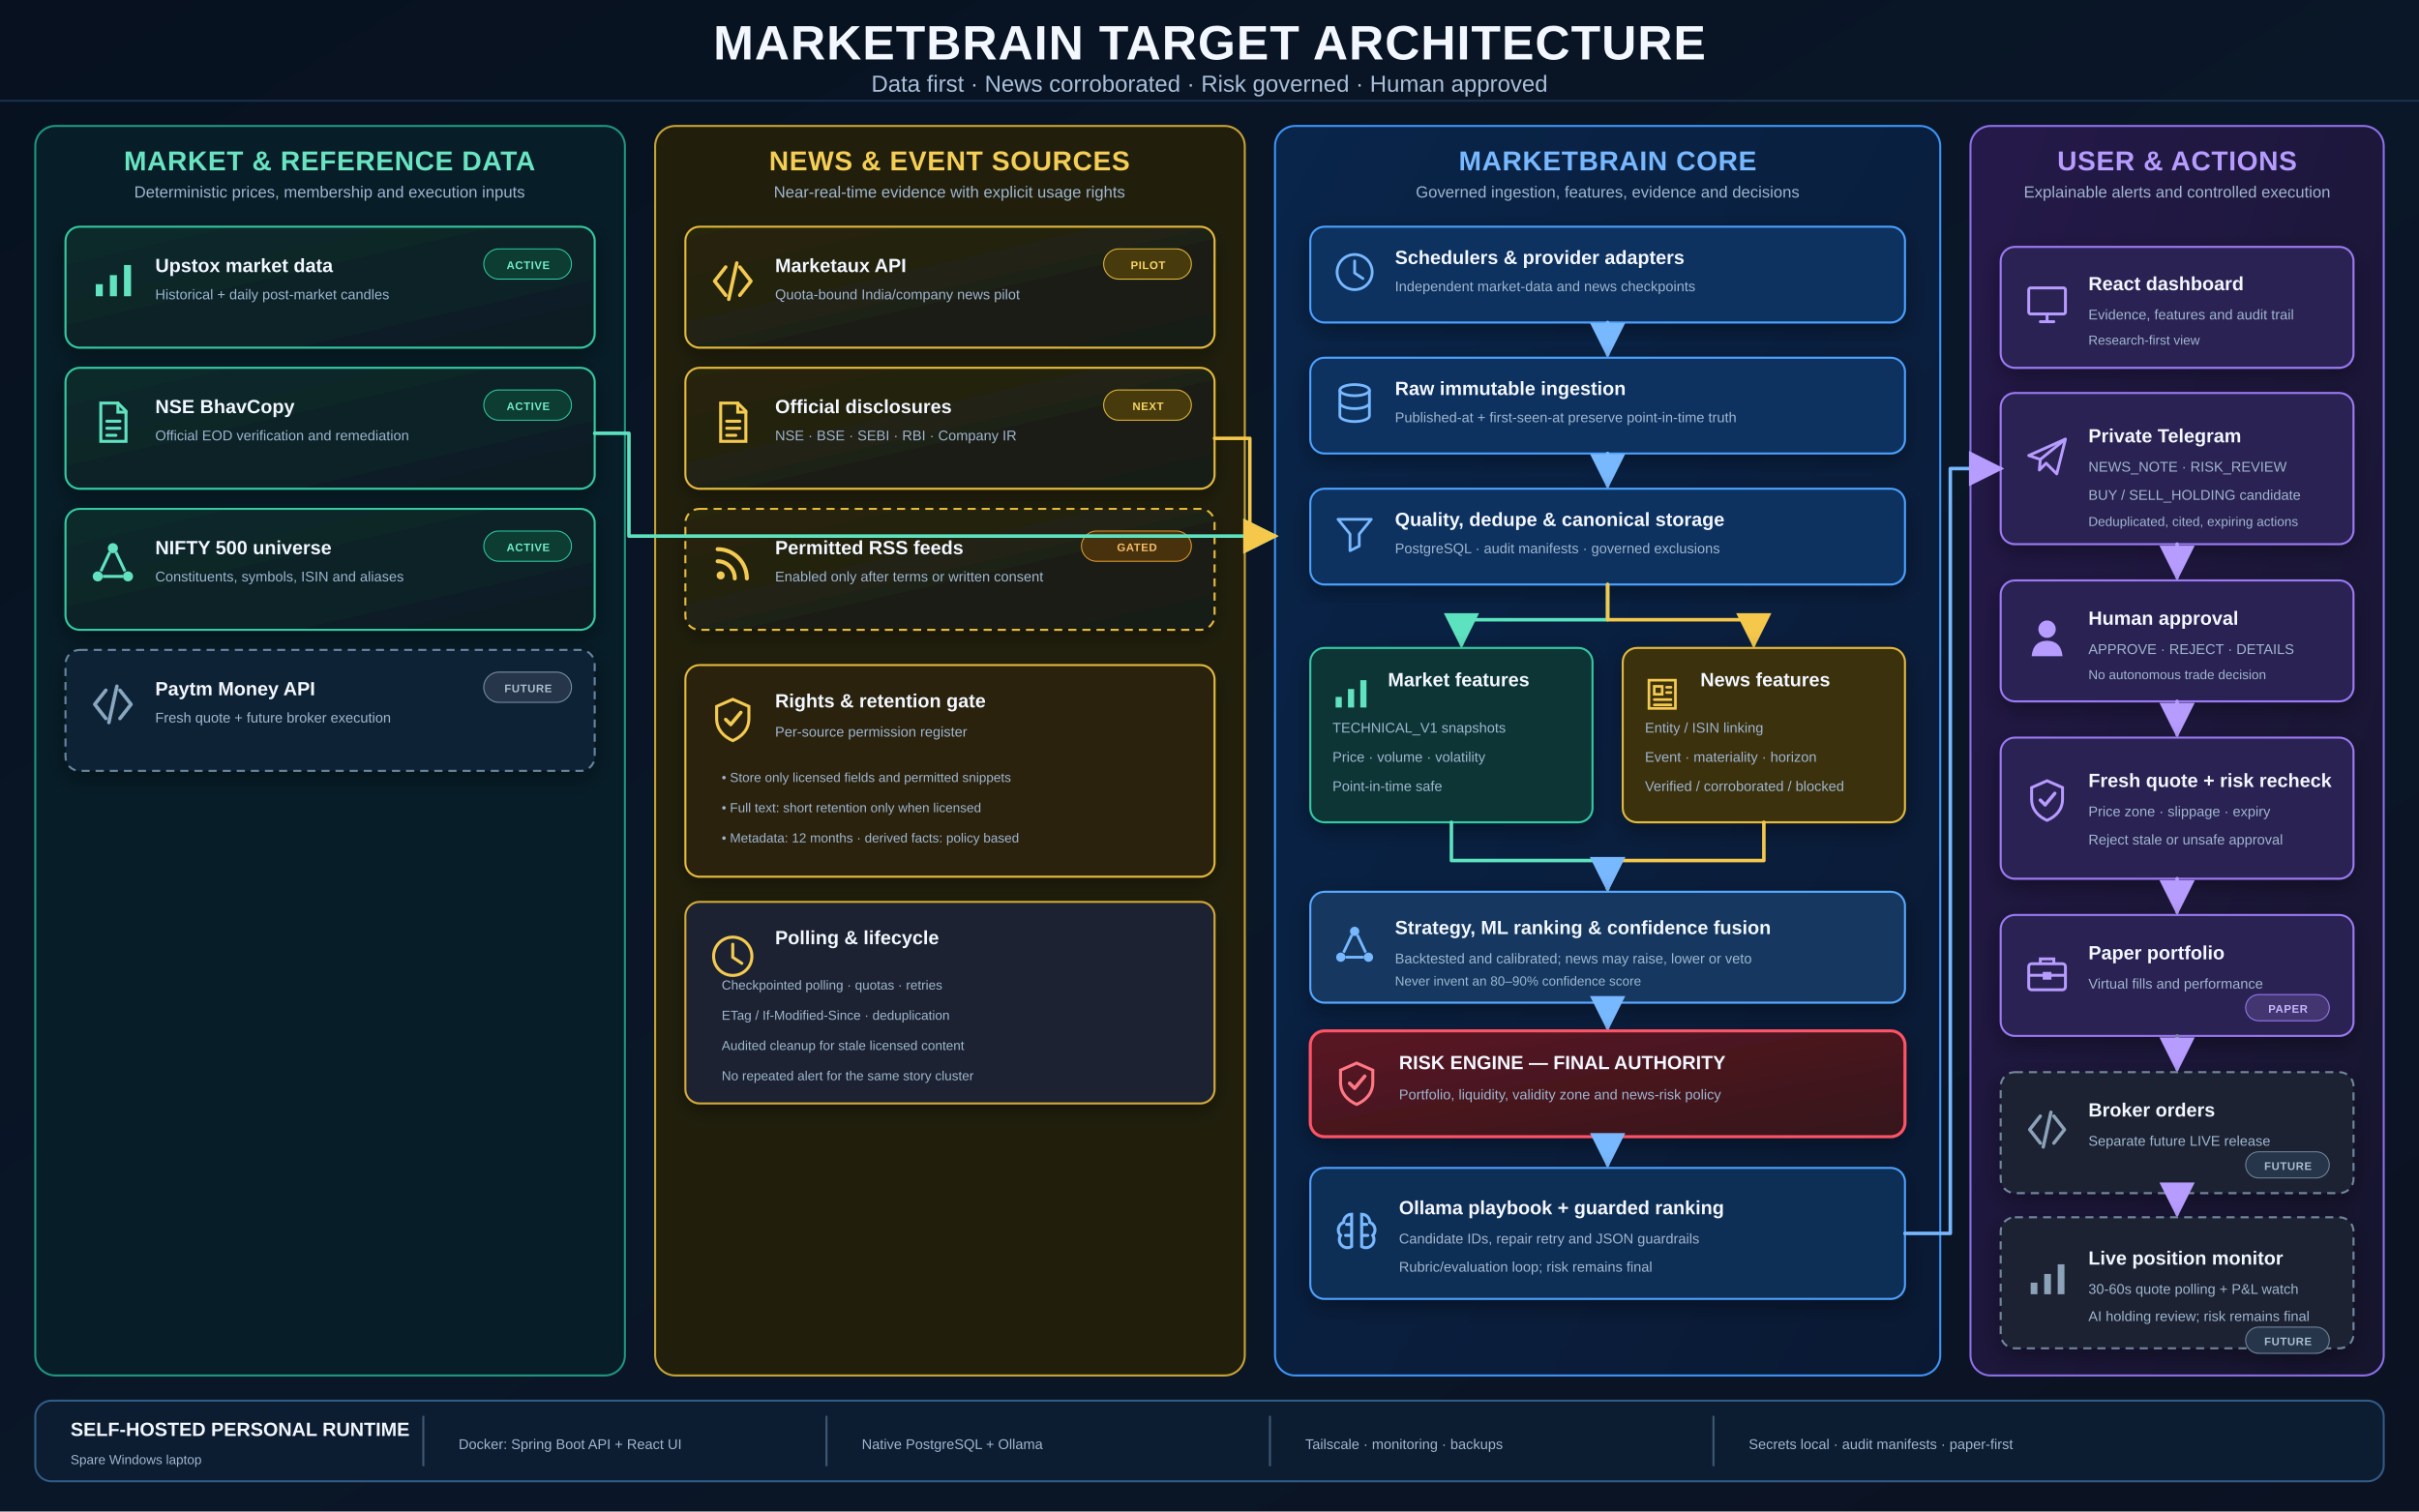
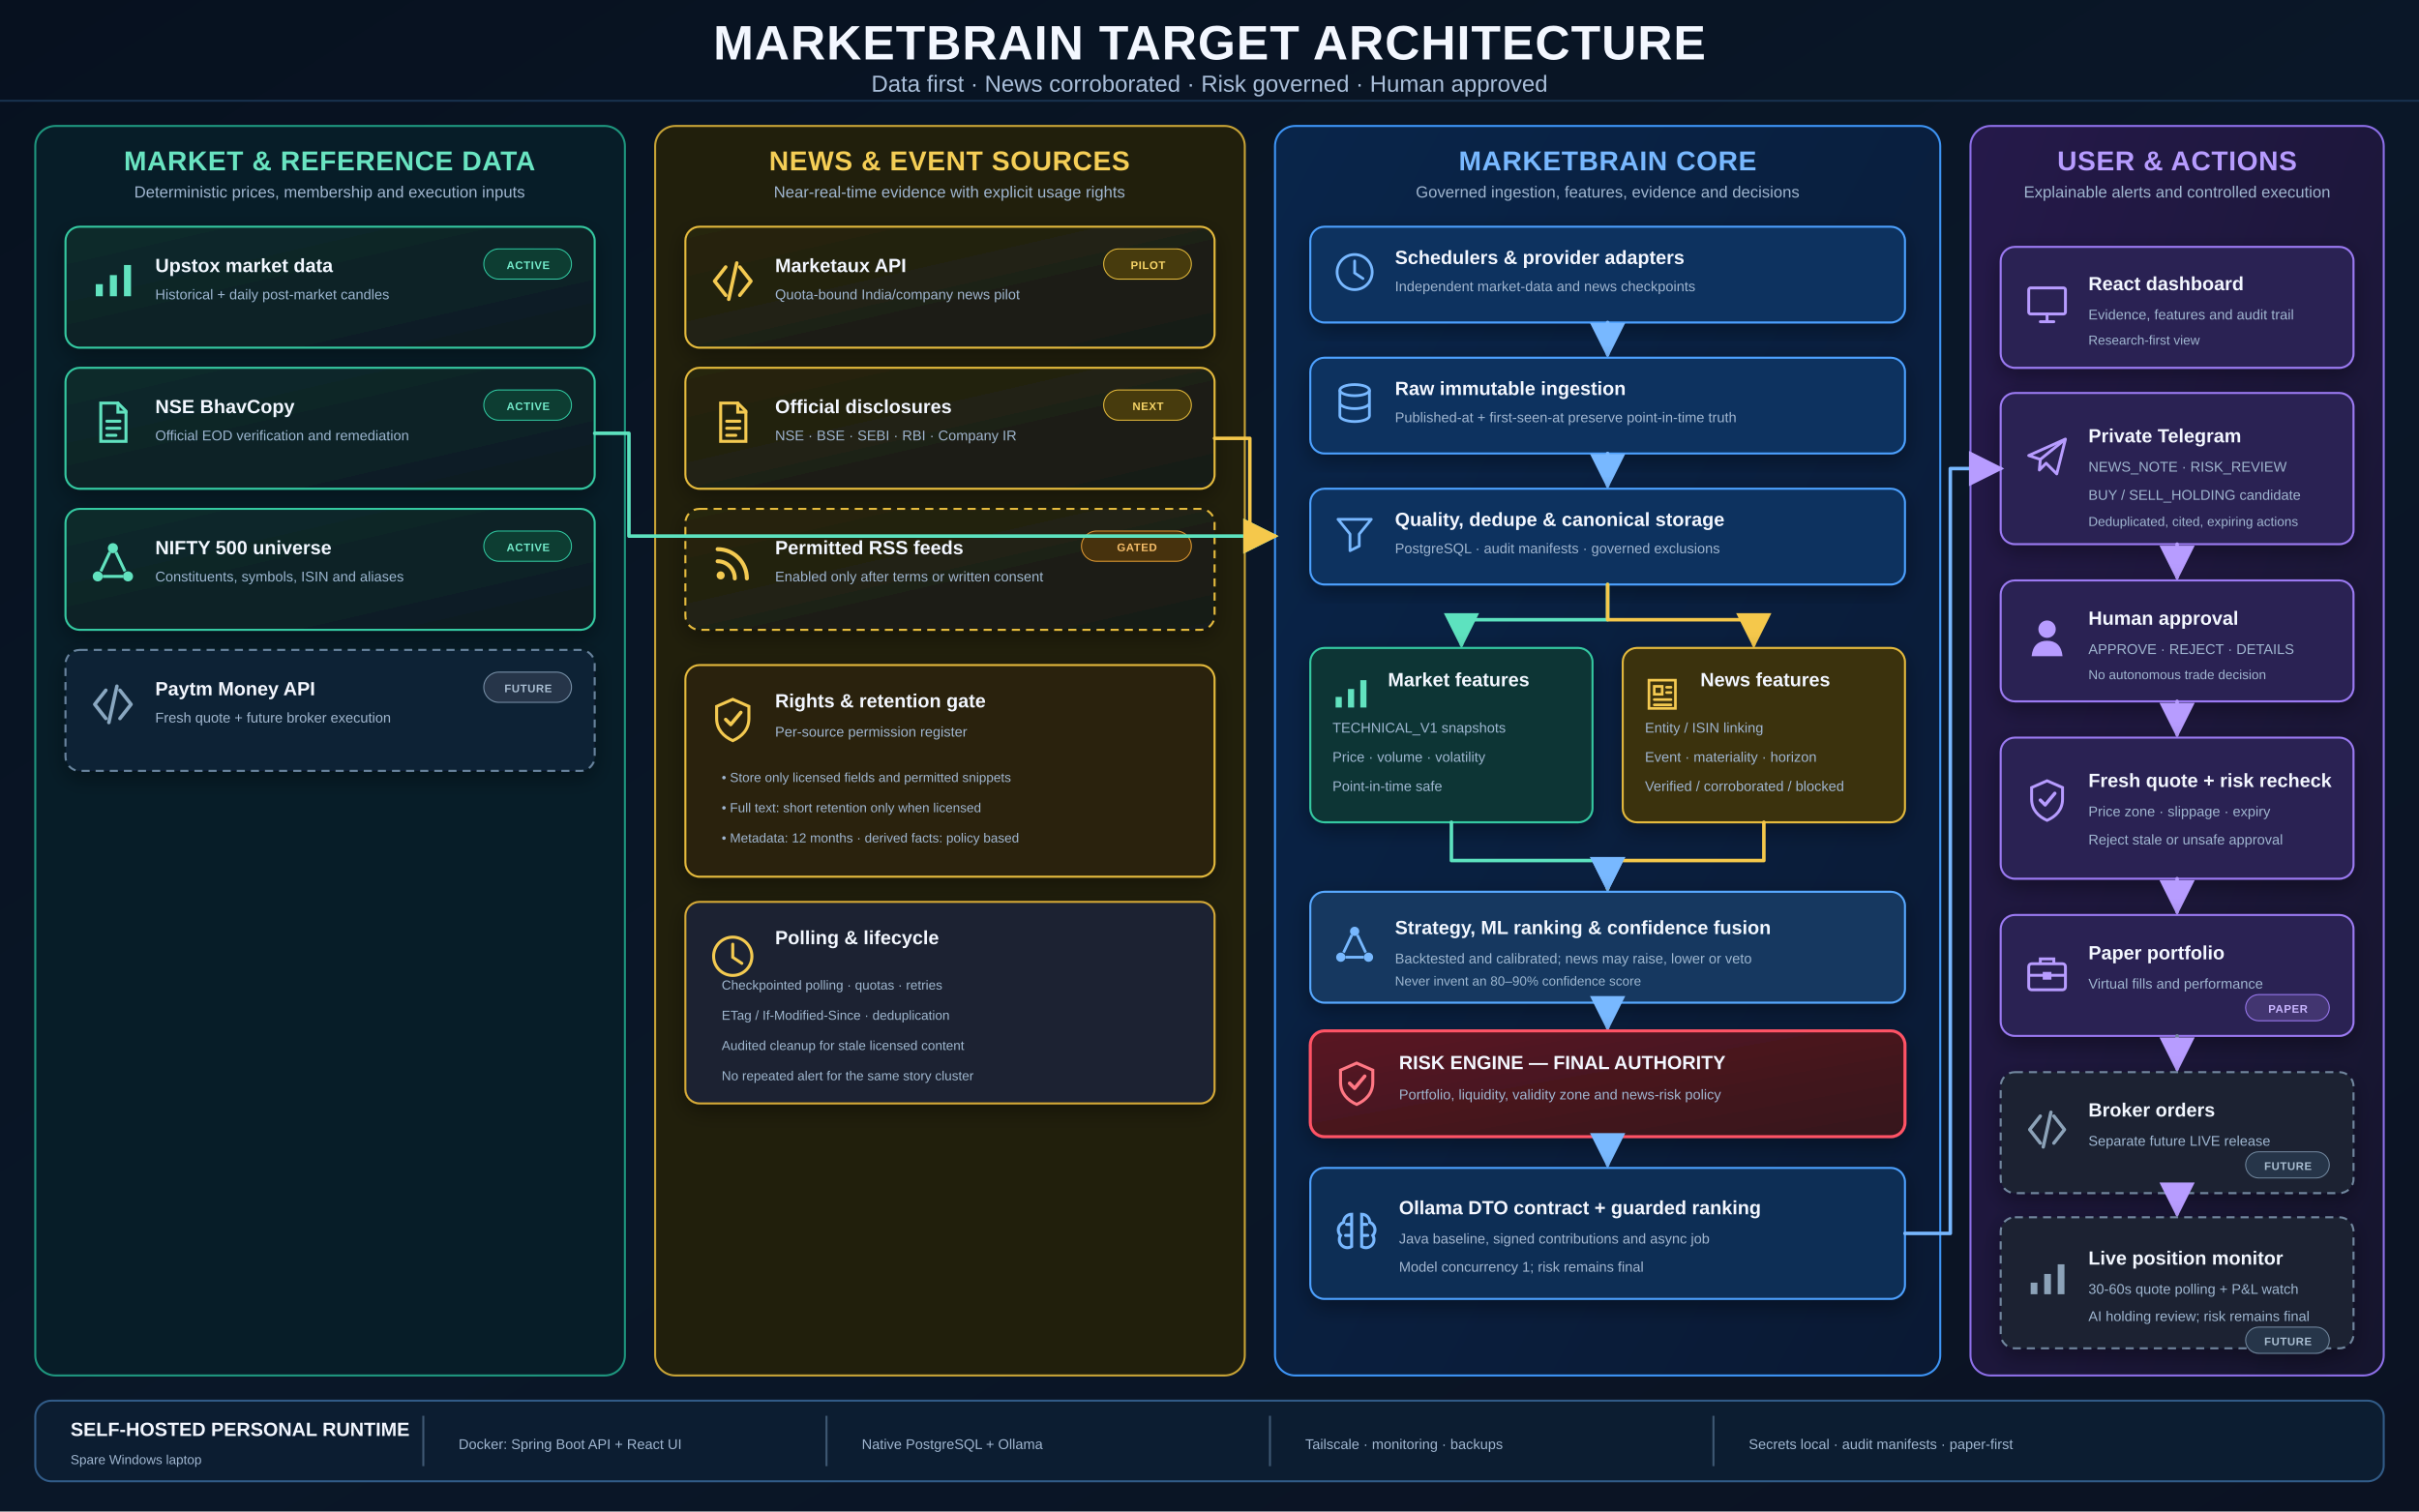
<svg xmlns="http://www.w3.org/2000/svg" width="2400" height="1500" viewBox="0 0 2400 1500" role="img" aria-labelledby="title description">
  <defs>
    <linearGradient id="background" x1="0" y1="0" x2="1" y2="1">
      <stop offset="0" stop-color="#07111f" />
      <stop offset="0.52" stop-color="#0a1728" />
      <stop offset="1" stop-color="#0b1222" />
    </linearGradient>
    <linearGradient id="marketPanel" x1="0" y1="0" x2="1" y2="1">
      <stop offset="0" stop-color="#082b2b" />
      <stop offset="1" stop-color="#071b23" />
    </linearGradient>
    <linearGradient id="newsPanel" x1="0" y1="0" x2="1" y2="1">
      <stop offset="0" stop-color="#28250c" />
      <stop offset="1" stop-color="#171b1a" />
    </linearGradient>
    <linearGradient id="corePanel" x1="0" y1="0" x2="1" y2="1">
      <stop offset="0" stop-color="#09254a" />
      <stop offset="1" stop-color="#0a1933" />
    </linearGradient>
    <linearGradient id="actionPanel" x1="0" y1="0" x2="1" y2="1">
      <stop offset="0" stop-color="#25194a" />
      <stop offset="1" stop-color="#15152d" />
    </linearGradient>
    <linearGradient id="riskPanel" x1="0" y1="0" x2="1" y2="1">
      <stop offset="0" stop-color="#5a1823" />
      <stop offset="1" stop-color="#35121b" />
    </linearGradient>
    <filter id="shadow" x="-20%" y="-20%" width="140%" height="140%">
      <feDropShadow dx="0" dy="7" stdDeviation="10" flood-color="#000000" flood-opacity="0.35" />
    </filter>
    <marker id="arrowBlue" markerWidth="12" markerHeight="12" refX="10" refY="6" orient="auto">
      <path d="M1,1 L11,6 L1,11 z" fill="#78b8ff" />
    </marker>
    <marker id="arrowGreen" markerWidth="12" markerHeight="12" refX="10" refY="6" orient="auto">
      <path d="M1,1 L11,6 L1,11 z" fill="#5de2bf" />
    </marker>
    <marker id="arrowGold" markerWidth="12" markerHeight="12" refX="10" refY="6" orient="auto">
      <path d="M1,1 L11,6 L1,11 z" fill="#f5c84b" />
    </marker>
    <marker id="arrowPurple" markerWidth="12" markerHeight="12" refX="10" refY="6" orient="auto">
      <path d="M1,1 L11,6 L1,11 z" fill="#b79cff" />
    </marker>
    <symbol id="icon-chart" viewBox="0 0 48 48">
      <path d="M7 39V27h7v12zm14 0V18h7v21zm14 0V8h7v31z" fill="currentColor" />
    </symbol>
    <symbol id="icon-file" viewBox="0 0 48 48">
      <path d="M12 5h17l8 8v30H12z" fill="none" stroke="currentColor" stroke-width="3" />
      <path d="M29 5v9h8M18 23h13M18 30h13M18 37h9" fill="none" stroke="currentColor" stroke-width="3" stroke-linecap="round" />
    </symbol>
    <symbol id="icon-api" viewBox="0 0 48 48">
      <path d="M17 10L6 24l11 14M31 10l11 14-11 14M28 6l-8 36" fill="none" stroke="currentColor" stroke-width="3.5" stroke-linecap="round" stroke-linejoin="round" />
    </symbol>
    <symbol id="icon-news" viewBox="0 0 48 48">
      <path d="M8 8h30v32H8z" fill="none" stroke="currentColor" stroke-width="3" />
      <path d="M14 15h9v9h-9zM28 16h5M28 22h5M14 30h19M14 36h19" fill="none" stroke="currentColor" stroke-width="3" stroke-linecap="round" />
    </symbol>
    <symbol id="icon-rss" viewBox="0 0 48 48">
      <circle cx="12" cy="36" r="4" fill="currentColor" />
      <path d="M9 22a17 17 0 0 1 17 17M9 10a29 29 0 0 1 29 29" fill="none" stroke="currentColor" stroke-width="4" stroke-linecap="round" />
    </symbol>
    <symbol id="icon-database" viewBox="0 0 48 48">
      <ellipse cx="24" cy="10" rx="16" ry="6" fill="none" stroke="currentColor" stroke-width="3" />
      <path d="M8 10v14c0 3 7 6 16 6s16-3 16-6V10M8 24v14c0 3 7 6 16 6s16-3 16-6V24" fill="none" stroke="currentColor" stroke-width="3" />
    </symbol>
    <symbol id="icon-filter" viewBox="0 0 48 48">
      <path d="M6 8h36L29 24v13l-10 5V24z" fill="none" stroke="currentColor" stroke-width="3" stroke-linejoin="round" />
    </symbol>
    <symbol id="icon-network" viewBox="0 0 48 48">
      <circle cx="24" cy="9" r="5" fill="currentColor" />
      <circle cx="9" cy="37" r="5" fill="currentColor" />
      <circle cx="39" cy="37" r="5" fill="currentColor" />
      <path d="M21 13L12 32M27 13l9 19M14 37h20" fill="none" stroke="currentColor" stroke-width="3" />
    </symbol>
    <symbol id="icon-shield" viewBox="0 0 48 48">
      <path d="M24 4l16 7v12c0 11-7 18-16 22C15 41 8 34 8 23V11z" fill="none" stroke="currentColor" stroke-width="3" />
      <path d="M17 24l5 5 10-12" fill="none" stroke="currentColor" stroke-width="3.5" stroke-linecap="round" stroke-linejoin="round" />
    </symbol>
    <symbol id="icon-brain" viewBox="0 0 48 48">
      <path d="M19 8a8 8 0 0 0-8 8 8 8 0 0 0-3 13 8 8 0 0 0 11 11V8zm10 0a8 8 0 0 1 8 8 8 8 0 0 1 3 13 8 8 0 0 1-11 11V8zM19 18h-5M19 29h-6M29 18h5M29 29h6" fill="none" stroke="currentColor" stroke-width="3" stroke-linecap="round" />
    </symbol>
    <symbol id="icon-user" viewBox="0 0 48 48">
      <circle cx="24" cy="15" r="9" fill="currentColor" />
      <path d="M8 43c1-11 7-16 16-16s15 5 16 16z" fill="currentColor" />
    </symbol>
    <symbol id="icon-plane" viewBox="0 0 48 48">
      <path d="M5 23L43 6 34 42 23 31l-7 7 1-11z" fill="none" stroke="currentColor" stroke-width="3" stroke-linejoin="round" />
      <path d="M17 27L43 6" stroke="currentColor" stroke-width="3" />
    </symbol>
    <symbol id="icon-monitor" viewBox="0 0 48 48">
      <rect x="5" y="7" width="38" height="27" rx="2" fill="none" stroke="currentColor" stroke-width="3" />
      <path d="M17 42h14M24 34v8" stroke="currentColor" stroke-width="3" stroke-linecap="round" />
    </symbol>
    <symbol id="icon-clock" viewBox="0 0 48 48">
      <circle cx="24" cy="24" r="19" fill="none" stroke="currentColor" stroke-width="3" />
      <path d="M24 12v13l9 6" fill="none" stroke="currentColor" stroke-width="3" stroke-linecap="round" />
    </symbol>
    <symbol id="icon-briefcase" viewBox="0 0 48 48">
      <rect x="5" y="15" width="38" height="27" rx="3" fill="none" stroke="currentColor" stroke-width="3" />
      <path d="M17 15v-5h14v5M5 27h38M21 25h6v5h-6z" fill="none" stroke="currentColor" stroke-width="3" />
    </symbol>
  </defs>
  <style>
    .title { font: 700 48px "Segoe UI", Arial, sans-serif; letter-spacing: 1px; fill: #f3f7ff; }
    .subtitle { font: 400 23px "Segoe UI", Arial, sans-serif; fill: #a9bed9; }
    .panel-title { font: 700 27px "Segoe UI", Arial, sans-serif; letter-spacing: .6px; }
    .panel-subtitle { font: 400 16px "Segoe UI", Arial, sans-serif; fill: #9fb5cf; }
    .group-title { font: 700 19px "Segoe UI", Arial, sans-serif; fill: #f3f7ff; }
    .group-subtitle { font: 400 14px "Segoe UI", Arial, sans-serif; fill: #9fb5cf; }
    .small { font: 400 13px "Segoe UI", Arial, sans-serif; fill: #9fb5cf; }
    .tiny { font: 600 11px "Segoe UI", Arial, sans-serif; letter-spacing: .5px; }
    .flow { fill: none; stroke-width: 3.5; stroke-linecap: round; stroke-linejoin: round; }
    .card { filter: url(#shadow); }
  </style>
  <rect width="2400" height="1500" fill="url(#background)" />
  <path d="M0 100h2400" stroke="#18314d" stroke-width="2" />
  <text x="1200" y="59" text-anchor="middle" class="title">MARKETBRAIN TARGET ARCHITECTURE</text>
  <text x="1200" y="91" text-anchor="middle" class="subtitle">Data first · News corroborated · Risk governed · Human approved</text>
  <rect x="35" y="125" width="585" height="1240" rx="20" fill="#071d28" stroke="#1e967e" stroke-width="2" />
  <text x="327" y="169" text-anchor="middle" class="panel-title" fill="#69e4c1">MARKET &amp; REFERENCE DATA</text>
  <text x="327" y="196" text-anchor="middle" class="panel-subtitle">Deterministic prices, membership and execution inputs</text>
  <g class="card">
    <rect x="65" y="225" width="525" height="120" rx="14" fill="url(#marketPanel)" stroke="#35c9a1" stroke-width="2" />
    <use href="#icon-chart" x="88" y="255" width="48" height="48" color="#62e2bf" />
    <text x="154" y="270" class="group-title">Upstox market data</text>
    <text x="154" y="297" class="group-subtitle">Historical + daily post-market candles</text>
    <rect x="480" y="247" width="87" height="30" rx="15" fill="#073d32" stroke="#35c9a1" />
    <text x="524" y="267" text-anchor="middle" class="tiny" fill="#75e9c9">ACTIVE</text>
  </g>
  <g class="card">
    <rect x="65" y="365" width="525" height="120" rx="14" fill="url(#marketPanel)" stroke="#35c9a1" stroke-width="2" />
    <use href="#icon-file" x="88" y="395" width="48" height="48" color="#62e2bf" />
    <text x="154" y="410" class="group-title">NSE BhavCopy</text>
    <text x="154" y="437" class="group-subtitle">Official EOD verification and remediation</text>
    <rect x="480" y="387" width="87" height="30" rx="15" fill="#073d32" stroke="#35c9a1" />
    <text x="524" y="407" text-anchor="middle" class="tiny" fill="#75e9c9">ACTIVE</text>
  </g>
  <g class="card">
    <rect x="65" y="505" width="525" height="120" rx="14" fill="url(#marketPanel)" stroke="#35c9a1" stroke-width="2" />
    <use href="#icon-network" x="88" y="535" width="48" height="48" color="#62e2bf" />
    <text x="154" y="550" class="group-title">NIFTY 500 universe</text>
    <text x="154" y="577" class="group-subtitle">Constituents, symbols, ISIN and aliases</text>
    <rect x="480" y="527" width="87" height="30" rx="15" fill="#073d32" stroke="#35c9a1" />
    <text x="524" y="547" text-anchor="middle" class="tiny" fill="#75e9c9">ACTIVE</text>
  </g>
  <g class="card">
    <rect x="65" y="645" width="525" height="120" rx="14" fill="#102434" stroke="#67839d" stroke-width="2" stroke-dasharray="8 6" />
    <use href="#icon-api" x="88" y="675" width="48" height="48" color="#89a7c1" />
    <text x="154" y="690" class="group-title">Paytm Money API</text>
    <text x="154" y="717" class="group-subtitle">Fresh quote + future broker execution</text>
    <rect x="480" y="667" width="87" height="30" rx="15" fill="#27364a" stroke="#7891aa" />
    <text x="524" y="687" text-anchor="middle" class="tiny" fill="#a9bdd1">FUTURE</text>
  </g>
  <rect x="650" y="125" width="585" height="1240" rx="20" fill="#211f0c" stroke="#c7a336" stroke-width="2" />
  <text x="942" y="169" text-anchor="middle" class="panel-title" fill="#f5ce56">NEWS &amp; EVENT SOURCES</text>
  <text x="942" y="196" text-anchor="middle" class="panel-subtitle">Near-real-time evidence with explicit usage rights</text>
  <g class="card">
    <rect x="680" y="225" width="525" height="120" rx="14" fill="url(#newsPanel)" stroke="#e4ba3d" stroke-width="2" />
    <use href="#icon-api" x="703" y="255" width="48" height="48" color="#f4ca51" />
    <text x="769" y="270" class="group-title">Marketaux API</text>
    <text x="769" y="297" class="group-subtitle">Quota-bound India/company news pilot</text>
    <rect x="1095" y="247" width="87" height="30" rx="15" fill="#473a0a" stroke="#e4ba3d" />
    <text x="1139" y="267" text-anchor="middle" class="tiny" fill="#f7d568">PILOT</text>
  </g>
  <g class="card">
    <rect x="680" y="365" width="525" height="120" rx="14" fill="url(#newsPanel)" stroke="#e4ba3d" stroke-width="2" />
    <use href="#icon-file" x="703" y="395" width="48" height="48" color="#f4ca51" />
    <text x="769" y="410" class="group-title">Official disclosures</text>
    <text x="769" y="437" class="group-subtitle">NSE · BSE · SEBI · RBI · Company IR</text>
    <rect x="1095" y="387" width="87" height="30" rx="15" fill="#473a0a" stroke="#e4ba3d" />
    <text x="1139" y="407" text-anchor="middle" class="tiny" fill="#f7d568">NEXT</text>
  </g>
  <g class="card">
    <rect x="680" y="505" width="525" height="120" rx="14" fill="url(#newsPanel)" stroke="#e4ba3d" stroke-width="2" stroke-dasharray="8 6" />
    <use href="#icon-rss" x="703" y="535" width="48" height="48" color="#f4ca51" />
    <text x="769" y="550" class="group-title">Permitted RSS feeds</text>
    <text x="769" y="577" class="group-subtitle">Enabled only after terms or written consent</text>
    <rect x="1073" y="527" width="109" height="30" rx="15" fill="#47300a" stroke="#e09a35" />
    <text x="1128" y="547" text-anchor="middle" class="tiny" fill="#f4bd69">GATED</text>
  </g>
  <g class="card">
    <rect x="680" y="660" width="525" height="210" rx="14" fill="#2a220d" stroke="#e4ba3d" stroke-width="2" />
    <use href="#icon-shield" x="703" y="690" width="48" height="48" color="#f4ca51" />
    <text x="769" y="702" class="group-title">Rights &amp; retention gate</text>
    <text x="769" y="731" class="group-subtitle">Per-source permission register</text>
    <text x="716" y="776" class="small">• Store only licensed fields and permitted snippets</text>
    <text x="716" y="806" class="small">• Full text: short retention only when licensed</text>
    <text x="716" y="836" class="small">• Metadata: 12 months · derived facts: policy based</text>
  </g>
  <g class="card">
    <rect x="680" y="895" width="525" height="200" rx="14" fill="#1b2330" stroke="#d5a938" stroke-width="2" />
    <use href="#icon-clock" x="703" y="925" width="48" height="48" color="#f4ca51" />
    <text x="769" y="937" class="group-title">Polling &amp; lifecycle</text>
    <text x="716" y="982" class="small">Checkpointed polling · quotas · retries</text>
    <text x="716" y="1012" class="small">ETag / If-Modified-Since · deduplication</text>
    <text x="716" y="1042" class="small">Audited cleanup for stale licensed content</text>
    <text x="716" y="1072" class="small">No repeated alert for the same story cluster</text>
  </g>
  <rect x="1265" y="125" width="660" height="1240" rx="20" fill="url(#corePanel)" stroke="#3d94f5" stroke-width="2" />
  <text x="1595" y="169" text-anchor="middle" class="panel-title" fill="#78b8ff">MARKETBRAIN CORE</text>
  <text x="1595" y="196" text-anchor="middle" class="panel-subtitle">Governed ingestion, features, evidence and decisions</text>
  <g class="card">
    <rect x="1300" y="225" width="590" height="95" rx="14" fill="#0c315f" stroke="#4da1ff" stroke-width="2" />
    <use href="#icon-clock" x="1322" y="248" width="44" height="44" color="#78b8ff" />
    <text x="1384" y="262" class="group-title">Schedulers &amp; provider adapters</text>
    <text x="1384" y="289" class="group-subtitle">Independent market-data and news checkpoints</text>
  </g>
  <path d="M1595 320v32" class="flow" stroke="#78b8ff" marker-end="url(#arrowBlue)" />
  <g class="card">
    <rect x="1300" y="355" width="590" height="95" rx="14" fill="#0c315f" stroke="#4da1ff" stroke-width="2" />
    <use href="#icon-database" x="1322" y="378" width="44" height="44" color="#78b8ff" />
    <text x="1384" y="392" class="group-title">Raw immutable ingestion</text>
    <text x="1384" y="419" class="group-subtitle">Published-at + first-seen-at preserve point-in-time truth</text>
  </g>
  <path d="M1595 450v32" class="flow" stroke="#78b8ff" marker-end="url(#arrowBlue)" />
  <g class="card">
    <rect x="1300" y="485" width="590" height="95" rx="14" fill="#0c315f" stroke="#4da1ff" stroke-width="2" />
    <use href="#icon-filter" x="1322" y="508" width="44" height="44" color="#78b8ff" />
    <text x="1384" y="522" class="group-title">Quality, dedupe &amp; canonical storage</text>
    <text x="1384" y="549" class="group-subtitle">PostgreSQL · audit manifests · governed exclusions</text>
  </g>
  <path d="M1595 580v35h-145v25" class="flow" stroke="#5de2bf" marker-end="url(#arrowGreen)" />
  <path d="M1595 580v35h145v25" class="flow" stroke="#f5c84b" marker-end="url(#arrowGold)" />
  <g class="card">
    <rect x="1300" y="643" width="280" height="173" rx="14" fill="#0b3636" stroke="#35c9a1" stroke-width="2" />
    <use href="#icon-chart" x="1319" y="668" width="42" height="42" color="#62e2bf" />
    <text x="1377" y="681" class="group-title">Market features</text>
    <text x="1322" y="727" class="group-subtitle">TECHNICAL_V1 snapshots</text>
    <text x="1322" y="756" class="group-subtitle">Price · volume · volatility</text>
    <text x="1322" y="785" class="group-subtitle">Point-in-time safe</text>
  </g>
  <g class="card">
    <rect x="1610" y="643" width="280" height="173" rx="14" fill="#3a300d" stroke="#e4ba3d" stroke-width="2" />
    <use href="#icon-news" x="1629" y="668" width="42" height="42" color="#f4ca51" />
    <text x="1687" y="681" class="group-title">News features</text>
    <text x="1632" y="727" class="group-subtitle">Entity / ISIN linking</text>
    <text x="1632" y="756" class="group-subtitle">Event · materiality · horizon</text>
    <text x="1632" y="785" class="group-subtitle">Verified / corroborated / blocked</text>
  </g>
  <path d="M1440 816v38h155v28" class="flow" stroke="#5de2bf" marker-end="url(#arrowBlue)" />
  <path d="M1750 816v38h-155v28" class="flow" stroke="#f5c84b" marker-end="url(#arrowBlue)" />
  <g class="card">
    <rect x="1300" y="885" width="590" height="110" rx="14" fill="#123961" stroke="#58a8ff" stroke-width="2" />
    <use href="#icon-network" x="1322" y="916" width="44" height="44" color="#78b8ff" />
    <text x="1384" y="927" class="group-title">Strategy, ML ranking &amp; confidence fusion</text>
    <text x="1384" y="956" class="group-subtitle">Backtested and calibrated; news may raise, lower or veto</text>
    <text x="1384" y="978" class="small">Never invent an 80–90% confidence score</text>
  </g>
  <path d="M1595 995v25" class="flow" stroke="#ff6f7d" marker-end="url(#arrowBlue)" />
  <g class="card">
    <rect x="1300" y="1023" width="590" height="105" rx="14" fill="url(#riskPanel)" stroke="#ff5365" stroke-width="3" />
    <use href="#icon-shield" x="1322" y="1051" width="48" height="48" color="#ff7784" />
    <text x="1388" y="1061" class="group-title">RISK ENGINE — FINAL AUTHORITY</text>
    <text x="1388" y="1091" class="group-subtitle">Portfolio, liquidity, validity zone and news-risk policy</text>
  </g>
  <path d="M1595 1128v28" class="flow" stroke="#78b8ff" marker-end="url(#arrowBlue)" />
  <g class="card">
    <rect x="1300" y="1159" width="590" height="130" rx="14" fill="#112f55" stroke="#4da1ff" stroke-width="2" />
    <use href="#icon-brain" x="1322" y="1197" width="48" height="48" color="#78b8ff" />
-     <text x="1388" y="1205" class="group-title">Ollama playbook + guarded ranking</text>
-     <text x="1388" y="1234" class="group-subtitle">Candidate IDs, repair retry and JSON guardrails</text>
-     <text x="1388" y="1262" class="group-subtitle">Rubric/evaluation loop; risk remains final</text>
+     <text x="1388" y="1205" class="group-title">Ollama DTO contract + guarded ranking</text>
+     <text x="1388" y="1234" class="group-subtitle">Java baseline, signed contributions and async job</text>
+     <text x="1388" y="1262" class="group-subtitle">Model concurrency 1; risk remains final</text>
  </g>
  <rect x="1955" y="125" width="410" height="1240" rx="20" fill="url(#actionPanel)" stroke="#8d6fe8" stroke-width="2" />
  <text x="2160" y="169" text-anchor="middle" class="panel-title" fill="#b79cff">USER &amp; ACTIONS</text>
  <text x="2160" y="196" text-anchor="middle" class="panel-subtitle">Explainable alerts and controlled execution</text>
  <g class="card">
    <rect x="1985" y="245" width="350" height="120" rx="14" fill="#2a2253" stroke="#9b7af2" stroke-width="2" />
    <use href="#icon-monitor" x="2008" y="279" width="46" height="46" color="#b79cff" />
    <text x="2072" y="288" class="group-title">React dashboard</text>
    <text x="2072" y="317" class="group-subtitle">Evidence, features and audit trail</text>
    <text x="2072" y="342" class="small">Research-first view</text>
  </g>
  <g class="card">
    <rect x="1985" y="390" width="350" height="150" rx="14" fill="#2a2253" stroke="#9b7af2" stroke-width="2" />
    <use href="#icon-plane" x="2008" y="430" width="46" height="46" color="#b79cff" />
    <text x="2072" y="439" class="group-title">Private Telegram</text>
    <text x="2072" y="468" class="group-subtitle">NEWS_NOTE · RISK_REVIEW</text>
    <text x="2072" y="496" class="group-subtitle">BUY / SELL_HOLDING candidate</text>
    <text x="2072" y="522" class="small">Deduplicated, cited, expiring actions</text>
  </g>
  <path d="M2160 540v33" class="flow" stroke="#b79cff" marker-end="url(#arrowPurple)" />
  <g class="card">
    <rect x="1985" y="576" width="350" height="120" rx="14" fill="#2a2253" stroke="#9b7af2" stroke-width="2" />
    <use href="#icon-user" x="2008" y="610" width="46" height="46" color="#b79cff" />
    <text x="2072" y="620" class="group-title">Human approval</text>
    <text x="2072" y="649" class="group-subtitle">APPROVE · REJECT · DETAILS</text>
    <text x="2072" y="674" class="small">No autonomous trade decision</text>
  </g>
  <path d="M2160 696v33" class="flow" stroke="#b79cff" marker-end="url(#arrowPurple)" />
  <g class="card">
    <rect x="1985" y="732" width="350" height="140" rx="14" fill="#2a2253" stroke="#9b7af2" stroke-width="2" />
    <use href="#icon-shield" x="2008" y="771" width="46" height="46" color="#b79cff" />
    <text x="2072" y="781" class="group-title">Fresh quote + risk recheck</text>
    <text x="2072" y="810" class="group-subtitle">Price zone · slippage · expiry</text>
    <text x="2072" y="838" class="group-subtitle">Reject stale or unsafe approval</text>
  </g>
  <path d="M2160 872v33" class="flow" stroke="#b79cff" marker-end="url(#arrowPurple)" />
  <g class="card">
    <rect x="1985" y="908" width="350" height="120" rx="14" fill="#2a2253" stroke="#9b7af2" stroke-width="2" />
    <use href="#icon-briefcase" x="2008" y="942" width="46" height="46" color="#b79cff" />
    <text x="2072" y="952" class="group-title">Paper portfolio</text>
    <text x="2072" y="981" class="group-subtitle">Virtual fills and performance</text>
    <rect x="2228" y="987" width="83" height="26" rx="13" fill="#43346f" stroke="#9b7af2" />
    <text x="2270" y="1005" text-anchor="middle" class="tiny" fill="#c8b6ff">PAPER</text>
  </g>
  <path d="M2160 1028v33" class="flow" stroke="#71869d" marker-end="url(#arrowPurple)" />
  <g class="card">
    <rect x="1985" y="1064" width="350" height="120" rx="14" fill="#1a2232" stroke="#71869d" stroke-width="2" stroke-dasharray="8 6" />
    <use href="#icon-api" x="2008" y="1098" width="46" height="46" color="#8ca2b8" />
    <text x="2072" y="1108" class="group-title">Broker orders</text>
    <text x="2072" y="1137" class="group-subtitle">Separate future LIVE release</text>
    <rect x="2228" y="1143" width="83" height="26" rx="13" fill="#263548" stroke="#71869d" />
    <text x="2270" y="1161" text-anchor="middle" class="tiny" fill="#a9bdd1">FUTURE</text>
  </g>
  <path d="M2160 1184v21" class="flow" stroke="#71869d" marker-end="url(#arrowPurple)" />
  <g class="card">
    <rect x="1985" y="1208" width="350" height="130" rx="14" fill="#1a2232" stroke="#71869d" stroke-width="2" stroke-dasharray="8 6" />
    <use href="#icon-chart" x="2008" y="1247" width="46" height="46" color="#8ca2b8" />
    <text x="2072" y="1255" class="group-title">Live position monitor</text>
    <text x="2072" y="1284" class="group-subtitle">30-60s quote polling + P&amp;L watch</text>
    <text x="2072" y="1311" class="group-subtitle">AI holding review; risk remains final</text>
    <rect x="2228" y="1317" width="83" height="26" rx="13" fill="#263548" stroke="#71869d" />
    <text x="2270" y="1335" text-anchor="middle" class="tiny" fill="#a9bdd1">FUTURE</text>
  </g>
  <path d="M590 430h34v102h641" class="flow" stroke="#5de2bf" marker-end="url(#arrowGreen)" />
  <path d="M1205 435h35v97h25" class="flow" stroke="#f5c84b" marker-end="url(#arrowGold)" />
  <path d="M1890 1224h45v-759h50" class="flow" stroke="#78b8ff" marker-end="url(#arrowPurple)" />
  <rect x="35" y="1390" width="2330" height="80" rx="16" fill="#0c1d31" stroke="#315b87" stroke-width="2" />
  <text x="70" y="1425" class="group-title">SELF-HOSTED PERSONAL RUNTIME</text>
  <text x="70" y="1453" class="small">Spare Windows laptop</text>
  <path d="M420 1405v50M820 1405v50M1260 1405v50M1700 1405v50" stroke="#3f5873" stroke-width="2" />
  <text x="455" y="1438" class="group-subtitle">Docker: Spring Boot API + React UI</text>
  <text x="855" y="1438" class="group-subtitle">Native PostgreSQL + Ollama</text>
  <text x="1295" y="1438" class="group-subtitle">Tailscale · monitoring · backups</text>
  <text x="1735" y="1438" class="group-subtitle">Secrets local · audit manifests · paper-first</text>
</svg>
